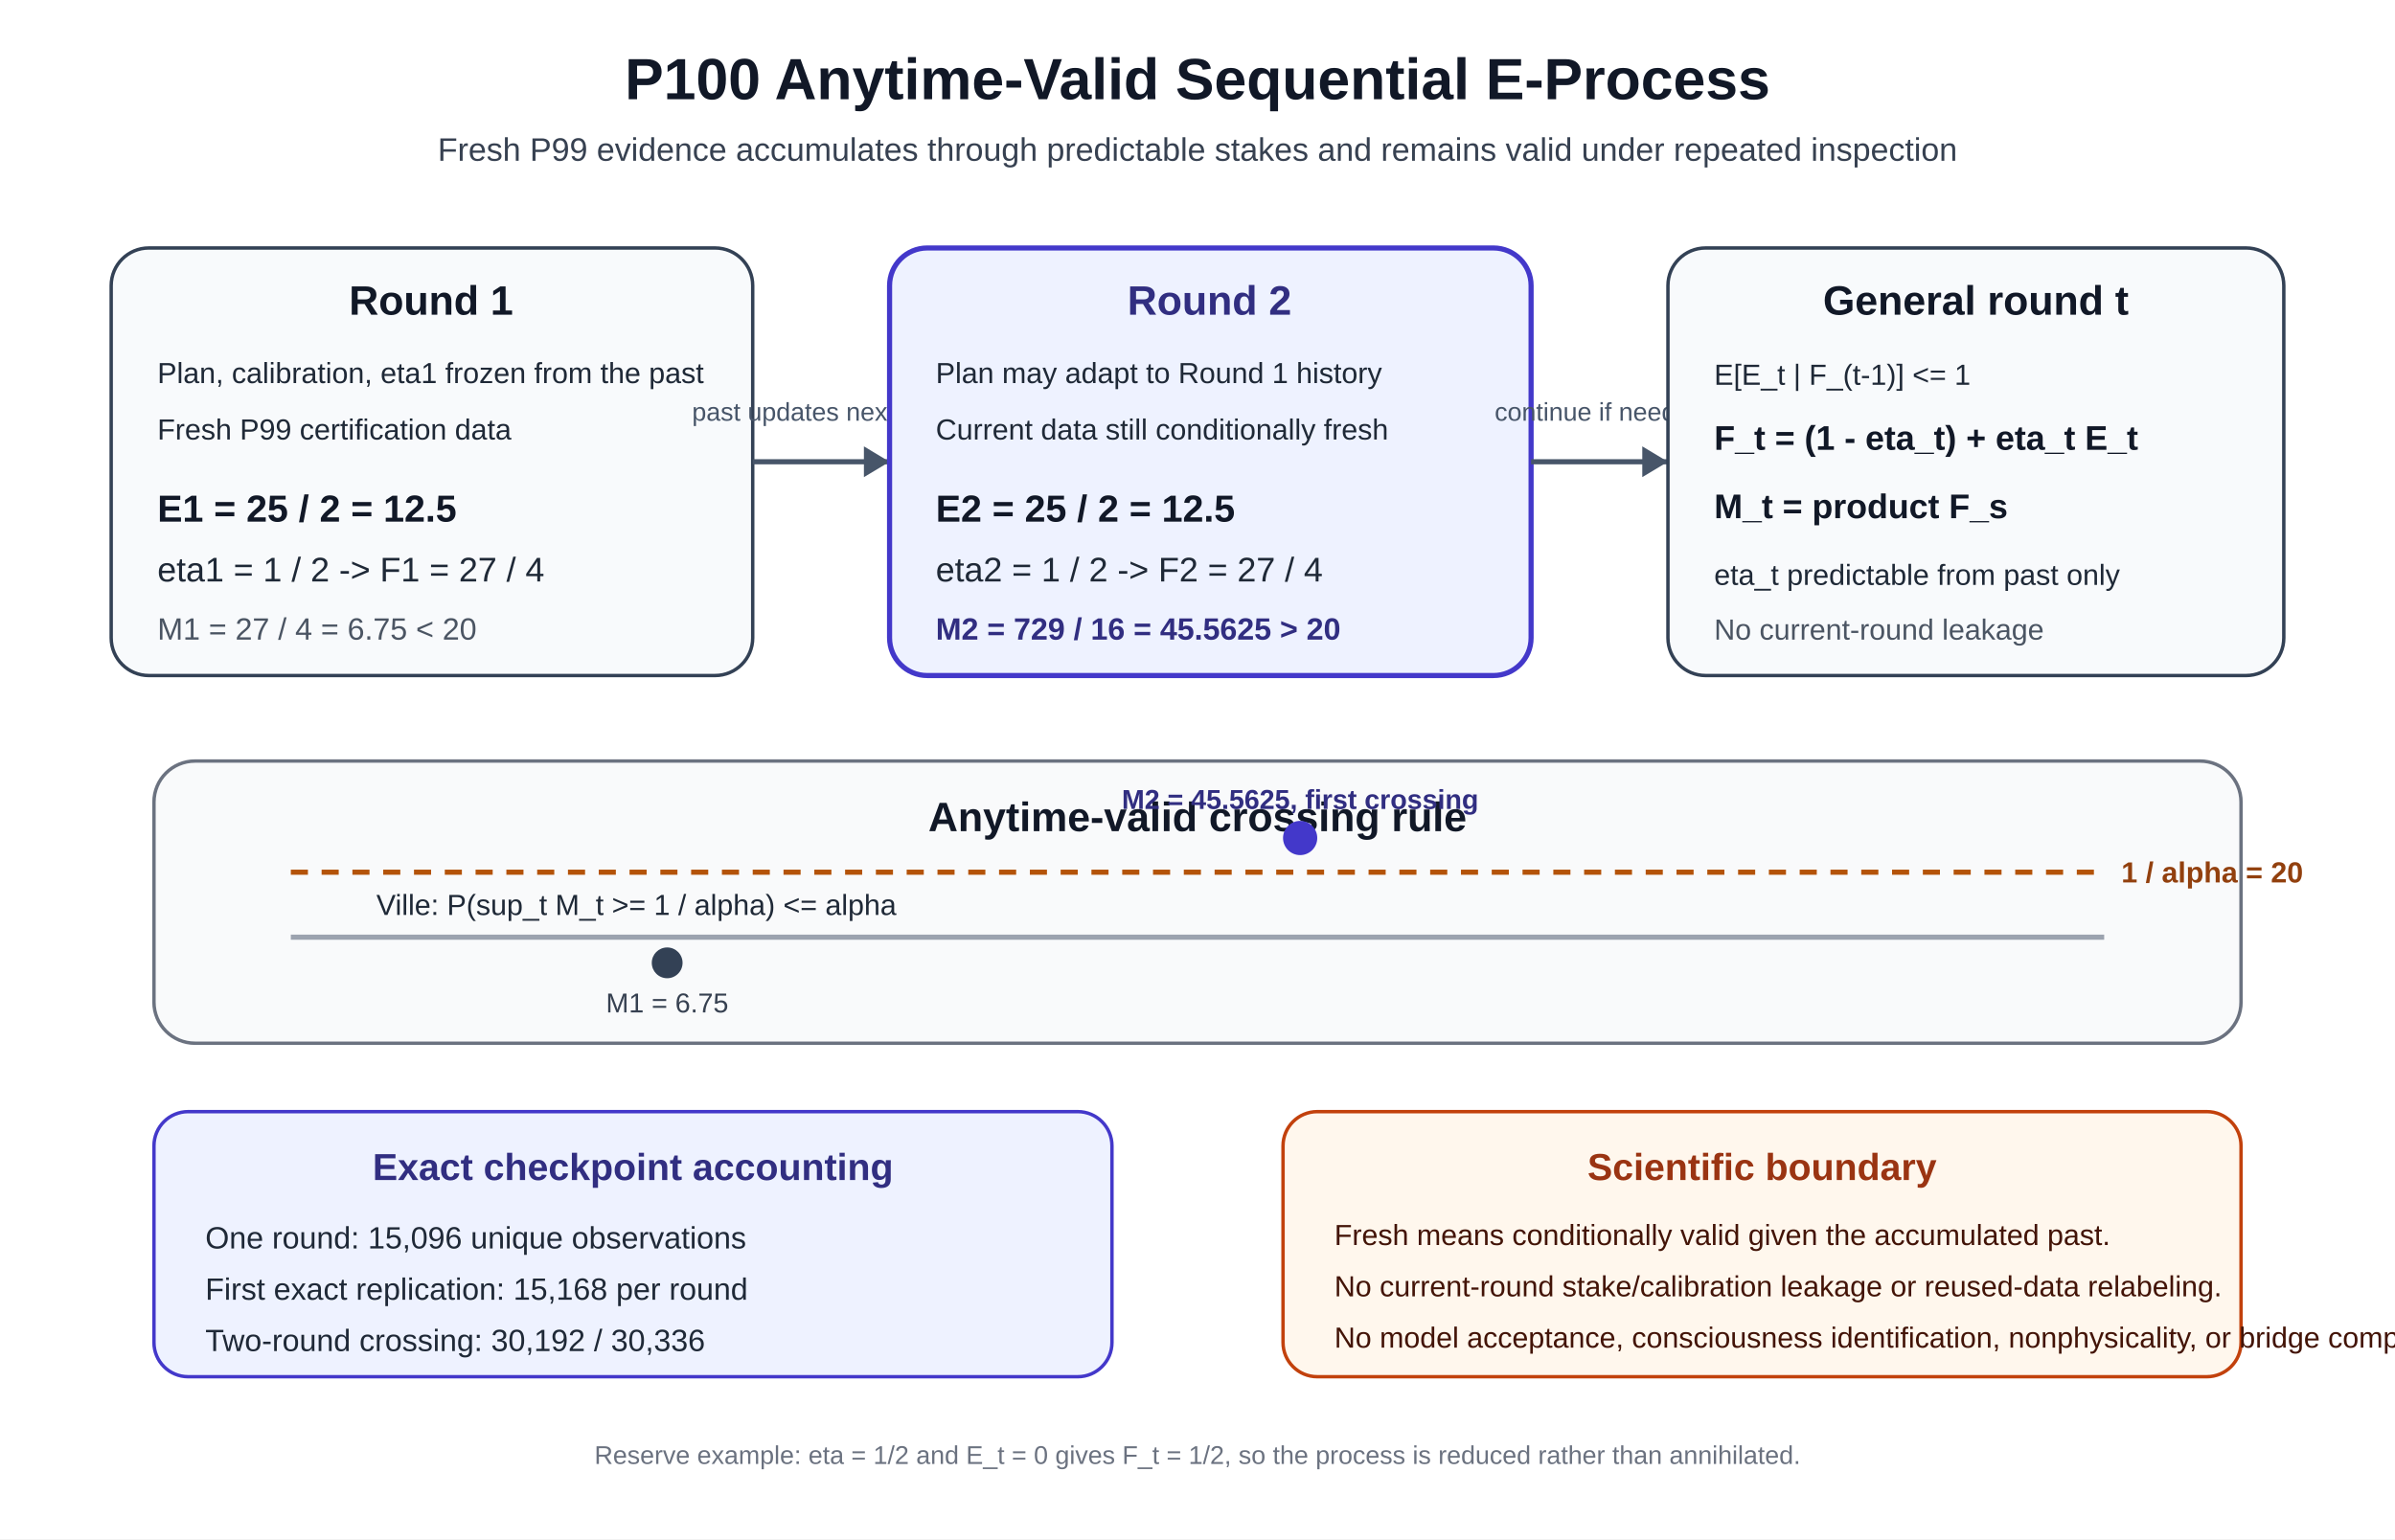
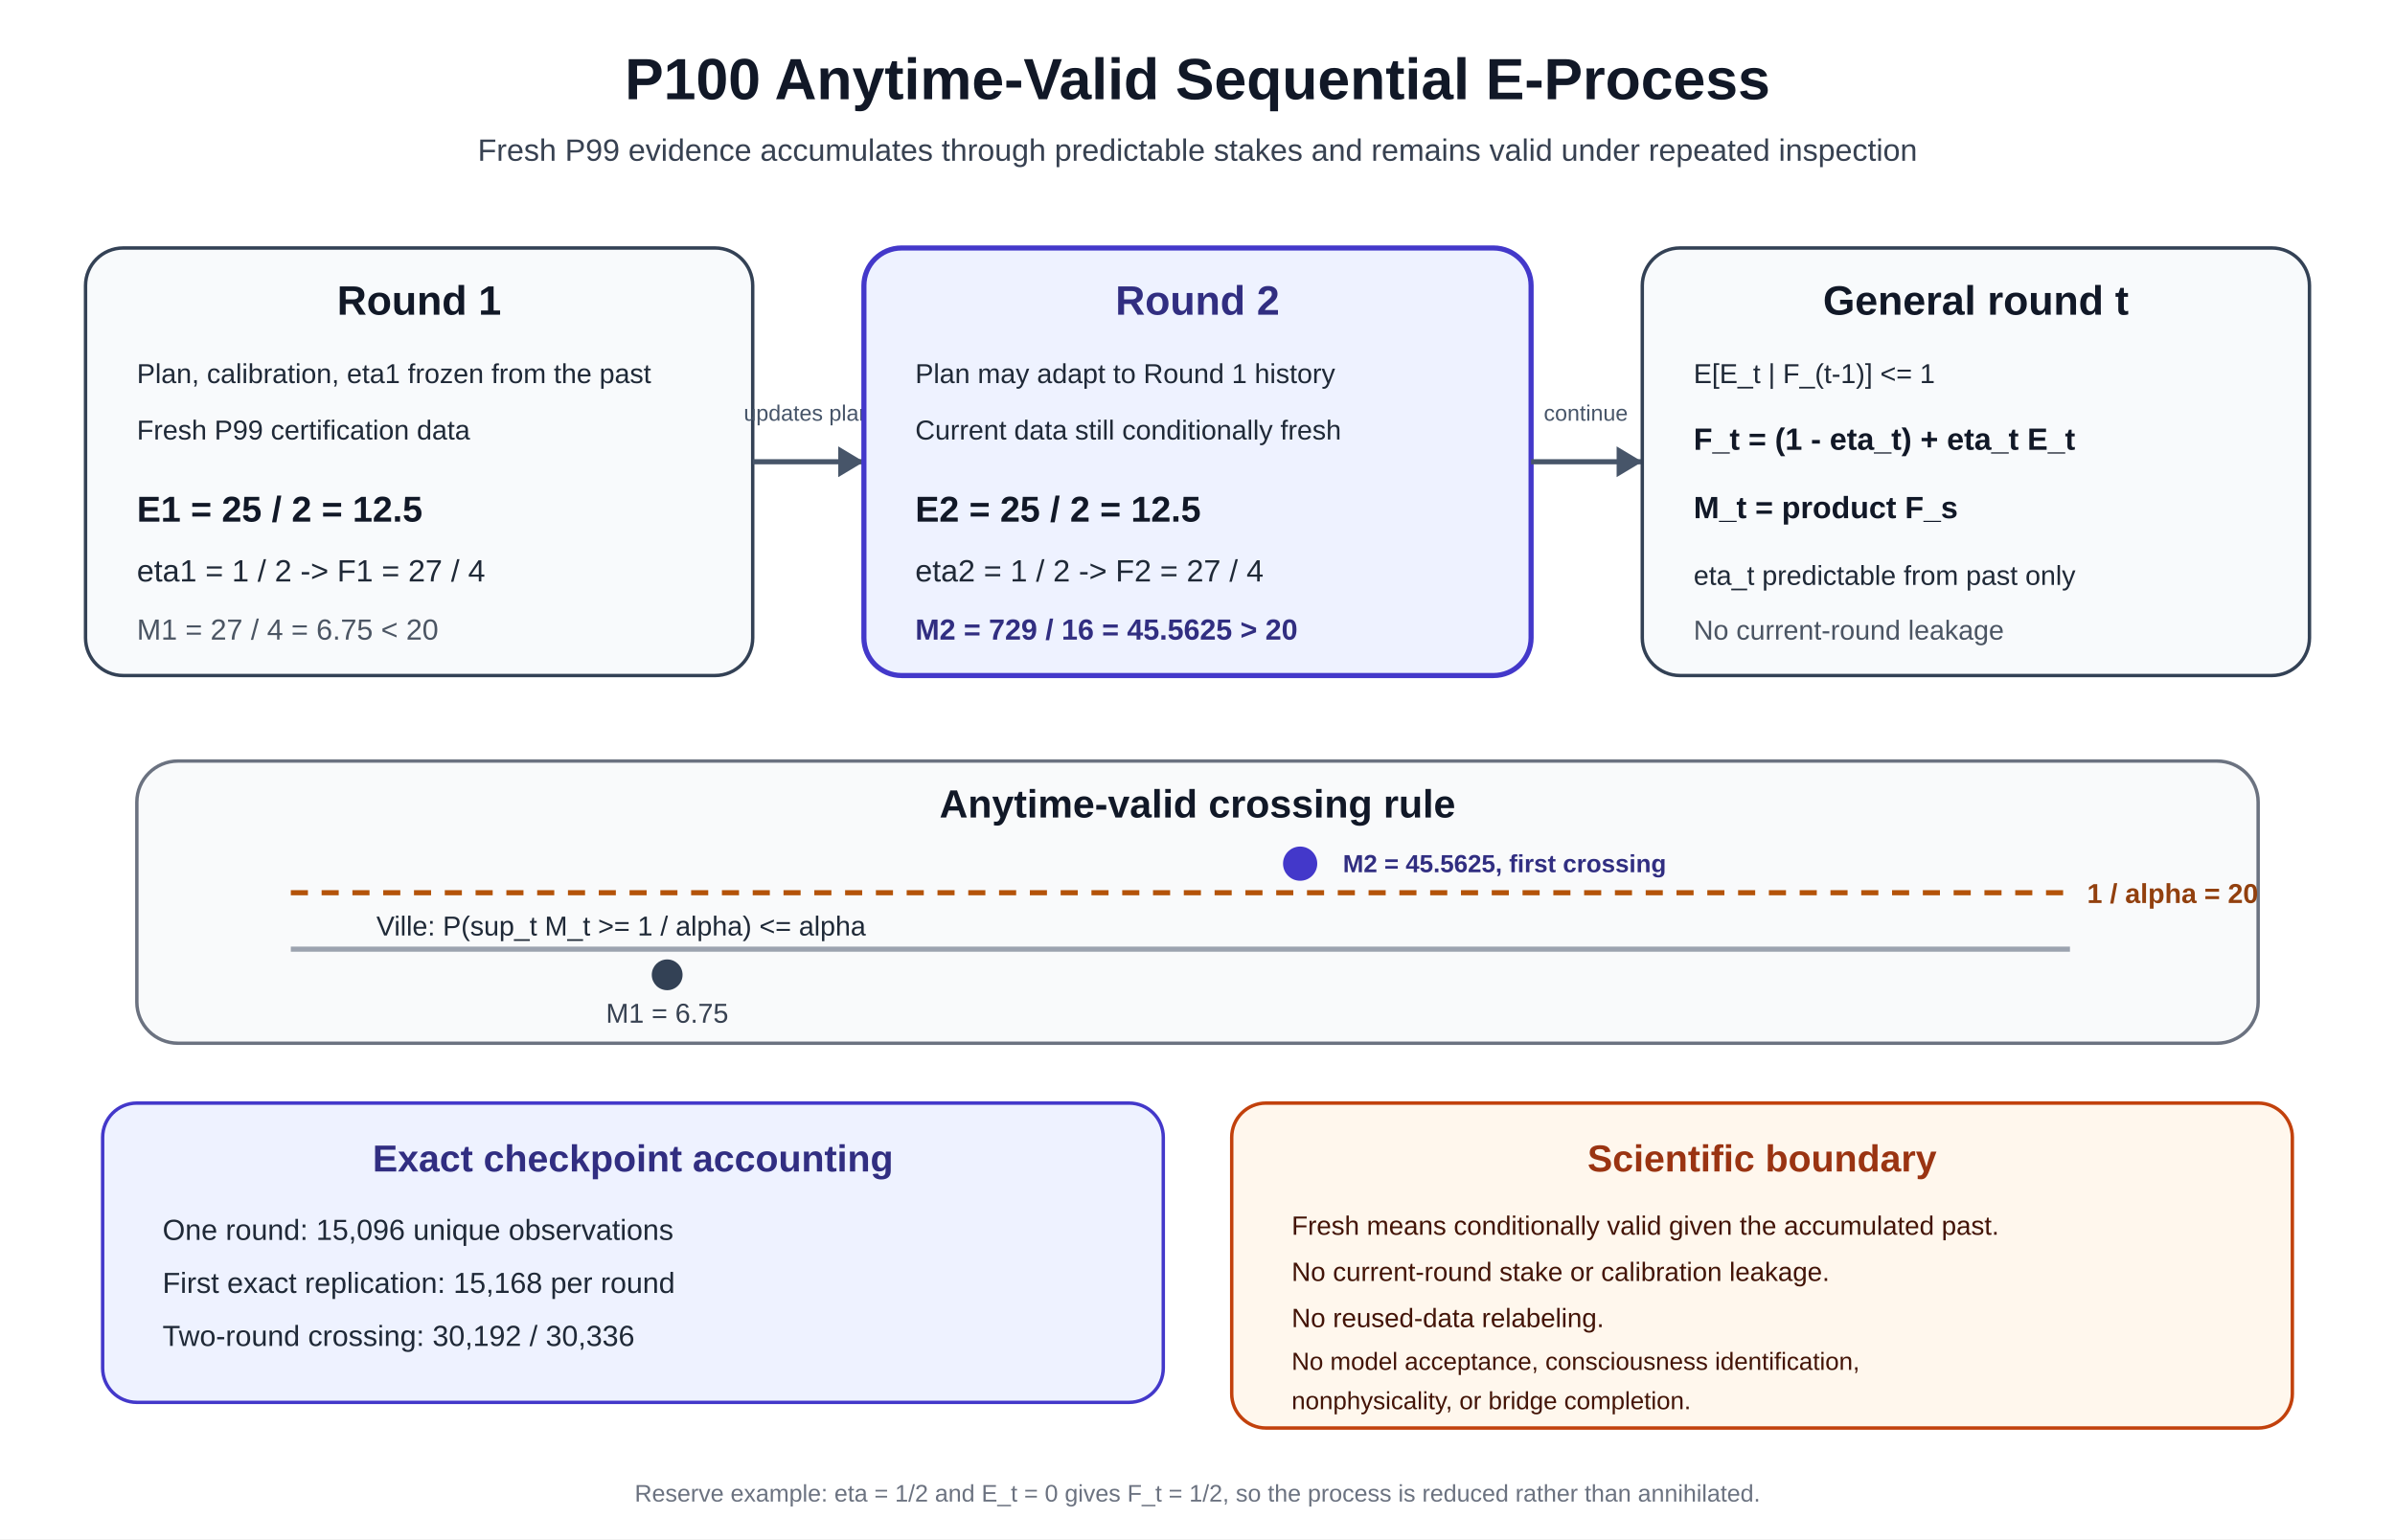
<svg xmlns="http://www.w3.org/2000/svg" width="1400" height="900" viewBox="0 0 1400 900" role="img" aria-labelledby="title desc">
  <rect width="1400" height="900" fill="#ffffff" />
  <text x="700" y="58" text-anchor="middle" font-family="Arial, Helvetica, sans-serif" font-size="34" font-weight="700" fill="#111827">P100 Anytime-Valid Sequential E-Process</text>
-   <text x="700" y="94" text-anchor="middle" font-family="Arial, Helvetica, sans-serif" font-size="19" fill="#374151">Fresh P99 evidence accumulates through predictable stakes and remains valid under repeated inspection</text>
-   <rect x="65" y="145" width="375" height="250" rx="22" fill="#f8fafc" stroke="#334155" stroke-width="2" />
-   <text x="252" y="184" text-anchor="middle" font-family="Arial, Helvetica, sans-serif" font-size="24" font-weight="700" fill="#111827">Round 1</text>
-   <text x="92" y="224" font-family="Arial, Helvetica, sans-serif" font-size="17" fill="#1f2937">Plan, calibration, eta1 frozen from the past</text>
-   <text x="92" y="257" font-family="Arial, Helvetica, sans-serif" font-size="17" fill="#1f2937">Fresh P99 certification data</text>
-   <text x="92" y="305" font-family="Arial, Helvetica, sans-serif" font-size="22" font-weight="700" fill="#111827">E1 = 25 / 2 = 12.5</text>
-   <text x="92" y="340" font-family="Arial, Helvetica, sans-serif" font-size="20" fill="#1f2937">eta1 = 1 / 2  -&gt;  F1 = 27 / 4</text>
-   <text x="92" y="374" font-family="Arial, Helvetica, sans-serif" font-size="18" fill="#4b5563">M1 = 27 / 4 = 6.75 &lt; 20</text>
-   <path d="M440 270 L520 270" fill="none" stroke="#475569" stroke-width="3" />
-   <polygon points="520,270 505,261 505,279" fill="#475569" />
-   <text x="480" y="246" text-anchor="middle" font-family="Arial, Helvetica, sans-serif" font-size="15" fill="#475569">past updates next plan</text>
-   <rect x="520" y="145" width="375" height="250" rx="22" fill="#eef2ff" stroke="#4338ca" stroke-width="3" />
-   <text x="707" y="184" text-anchor="middle" font-family="Arial, Helvetica, sans-serif" font-size="24" font-weight="700" fill="#312e81">Round 2</text>
-   <text x="547" y="224" font-family="Arial, Helvetica, sans-serif" font-size="17" fill="#1f2937">Plan may adapt to Round 1 history</text>
-   <text x="547" y="257" font-family="Arial, Helvetica, sans-serif" font-size="17" fill="#1f2937">Current data still conditionally fresh</text>
-   <text x="547" y="305" font-family="Arial, Helvetica, sans-serif" font-size="22" font-weight="700" fill="#111827">E2 = 25 / 2 = 12.5</text>
-   <text x="547" y="340" font-family="Arial, Helvetica, sans-serif" font-size="20" fill="#1f2937">eta2 = 1 / 2  -&gt;  F2 = 27 / 4</text>
-   <text x="547" y="374" font-family="Arial, Helvetica, sans-serif" font-size="18" font-weight="700" fill="#312e81">M2 = 729 / 16 = 45.5625 &gt; 20</text>
-   <path d="M895 270 L975 270" fill="none" stroke="#475569" stroke-width="3" />
-   <polygon points="975,270 960,261 960,279" fill="#475569" />
-   <text x="935" y="246" text-anchor="middle" font-family="Arial, Helvetica, sans-serif" font-size="15" fill="#475569">continue if needed</text>
-   <rect x="975" y="145" width="360" height="250" rx="22" fill="#f8fafc" stroke="#334155" stroke-width="2" />
+   <text x="700" y="94" text-anchor="middle" font-family="Arial, Helvetica, sans-serif" font-size="18" fill="#374151">Fresh P99 evidence accumulates through predictable stakes and remains valid under repeated inspection</text>
+   <rect x="50" y="145" width="390" height="250" rx="22" fill="#f8fafc" stroke="#334155" stroke-width="2" />
+   <text x="245" y="184" text-anchor="middle" font-family="Arial, Helvetica, sans-serif" font-size="24" font-weight="700" fill="#111827">Round 1</text>
+   <text x="80" y="224" font-family="Arial, Helvetica, sans-serif" font-size="16" fill="#1f2937">Plan, calibration, eta1 frozen from the past</text>
+   <text x="80" y="257" font-family="Arial, Helvetica, sans-serif" font-size="16" fill="#1f2937">Fresh P99 certification data</text>
+   <text x="80" y="305" font-family="Arial, Helvetica, sans-serif" font-size="21" font-weight="700" fill="#111827">E1 = 25 / 2 = 12.5</text>
+   <text x="80" y="340" font-family="Arial, Helvetica, sans-serif" font-size="18" fill="#1f2937">eta1 = 1 / 2  -&gt;  F1 = 27 / 4</text>
+   <text x="80" y="374" font-family="Arial, Helvetica, sans-serif" font-size="17" fill="#4b5563">M1 = 27 / 4 = 6.75 &lt; 20</text>
+   <path d="M440 270 L505 270" fill="none" stroke="#475569" stroke-width="3" />
+   <polygon points="505,270 490,261 490,279" fill="#475569" />
+   <text x="472" y="246" text-anchor="middle" font-family="Arial, Helvetica, sans-serif" font-size="13" fill="#475569">updates plan</text>
+   <rect x="505" y="145" width="390" height="250" rx="22" fill="#eef2ff" stroke="#4338ca" stroke-width="3" />
+   <text x="700" y="184" text-anchor="middle" font-family="Arial, Helvetica, sans-serif" font-size="24" font-weight="700" fill="#312e81">Round 2</text>
+   <text x="535" y="224" font-family="Arial, Helvetica, sans-serif" font-size="16" fill="#1f2937">Plan may adapt to Round 1 history</text>
+   <text x="535" y="257" font-family="Arial, Helvetica, sans-serif" font-size="16" fill="#1f2937">Current data still conditionally fresh</text>
+   <text x="535" y="305" font-family="Arial, Helvetica, sans-serif" font-size="21" font-weight="700" fill="#111827">E2 = 25 / 2 = 12.5</text>
+   <text x="535" y="340" font-family="Arial, Helvetica, sans-serif" font-size="18" fill="#1f2937">eta2 = 1 / 2  -&gt;  F2 = 27 / 4</text>
+   <text x="535" y="374" font-family="Arial, Helvetica, sans-serif" font-size="17" font-weight="700" fill="#312e81">M2 = 729 / 16 = 45.5625 &gt; 20</text>
+   <path d="M895 270 L960 270" fill="none" stroke="#475569" stroke-width="3" />
+   <polygon points="960,270 945,261 945,279" fill="#475569" />
+   <text x="927" y="246" text-anchor="middle" font-family="Arial, Helvetica, sans-serif" font-size="13" fill="#475569">continue</text>
+   <rect x="960" y="145" width="390" height="250" rx="22" fill="#f8fafc" stroke="#334155" stroke-width="2" />
  <text x="1155" y="184" text-anchor="middle" font-family="Arial, Helvetica, sans-serif" font-size="24" font-weight="700" fill="#111827">General round t</text>
-   <text x="1002" y="225" font-family="Arial, Helvetica, sans-serif" font-size="17" fill="#1f2937">E[E_t | F_(t-1)] &lt;= 1</text>
-   <text x="1002" y="263" font-family="Arial, Helvetica, sans-serif" font-size="20" font-weight="700" fill="#111827">F_t = (1 - eta_t) + eta_t E_t</text>
-   <text x="1002" y="303" font-family="Arial, Helvetica, sans-serif" font-size="20" font-weight="700" fill="#111827">M_t = product F_s</text>
-   <text x="1002" y="342" font-family="Arial, Helvetica, sans-serif" font-size="17" fill="#1f2937">eta_t predictable from past only</text>
-   <text x="1002" y="374" font-family="Arial, Helvetica, sans-serif" font-size="17" fill="#4b5563">No current-round leakage</text>
-   <rect x="90" y="445" width="1220" height="165" rx="24" fill="#f9fafb" stroke="#6b7280" stroke-width="2" />
-   <text x="700" y="486" text-anchor="middle" font-family="Arial, Helvetica, sans-serif" font-size="24" font-weight="700" fill="#111827">Anytime-valid crossing rule</text>
-   <line x1="170" y1="548" x2="1230" y2="548" stroke="#9ca3af" stroke-width="3" />
-   <line x1="170" y1="510" x2="1230" y2="510" stroke="#b45309" stroke-width="3" stroke-dasharray="10 8" />
-   <text x="1240" y="516" font-family="Arial, Helvetica, sans-serif" font-size="17" font-weight="700" fill="#92400e">1 / alpha = 20</text>
-   <circle cx="390" cy="563" r="9" fill="#334155" />
-   <text x="390" y="592" text-anchor="middle" font-family="Arial, Helvetica, sans-serif" font-size="16" fill="#374151">M1 = 6.75</text>
-   <circle cx="760" cy="490" r="10" fill="#4338ca" />
-   <text x="760" y="473" text-anchor="middle" font-family="Arial, Helvetica, sans-serif" font-size="16" font-weight="700" fill="#312e81">M2 = 45.5625, first crossing</text>
-   <text x="220" y="535" font-family="Arial, Helvetica, sans-serif" font-size="17" fill="#1f2937">Ville: P(sup_t M_t &gt;= 1 / alpha) &lt;= alpha</text>
-   <rect x="90" y="650" width="560" height="155" rx="20" fill="#eef2ff" stroke="#4338ca" stroke-width="2" />
-   <text x="370" y="690" text-anchor="middle" font-family="Arial, Helvetica, sans-serif" font-size="22" font-weight="700" fill="#312e81">Exact checkpoint accounting</text>
-   <text x="120" y="730" font-family="Arial, Helvetica, sans-serif" font-size="18" fill="#1f2937">One round: 15,096 unique observations</text>
-   <text x="120" y="760" font-family="Arial, Helvetica, sans-serif" font-size="18" fill="#1f2937">First exact replication: 15,168 per round</text>
-   <text x="120" y="790" font-family="Arial, Helvetica, sans-serif" font-size="18" fill="#1f2937">Two-round crossing: 30,192 / 30,336</text>
-   <rect x="750" y="650" width="560" height="155" rx="20" fill="#fff7ed" stroke="#c2410c" stroke-width="2" />
-   <text x="1030" y="690" text-anchor="middle" font-family="Arial, Helvetica, sans-serif" font-size="22" font-weight="700" fill="#9a3412">Scientific boundary</text>
-   <text x="780" y="728" font-family="Arial, Helvetica, sans-serif" font-size="17" fill="#431407">Fresh means conditionally valid given the accumulated past.</text>
-   <text x="780" y="758" font-family="Arial, Helvetica, sans-serif" font-size="17" fill="#431407">No current-round stake/calibration leakage or reused-data relabeling.</text>
-   <text x="780" y="788" font-family="Arial, Helvetica, sans-serif" font-size="17" fill="#431407">No model acceptance, consciousness identification, nonphysicality, or bridge completion.</text>
-   <text x="700" y="856" text-anchor="middle" font-family="Arial, Helvetica, sans-serif" font-size="15" fill="#6b7280">Reserve example: eta = 1/2 and E_t = 0 gives F_t = 1/2, so the process is reduced rather than annihilated.</text>
+   <text x="990" y="224" font-family="Arial, Helvetica, sans-serif" font-size="16" fill="#1f2937">E[E_t | F_(t-1)] &lt;= 1</text>
+   <text x="990" y="263" font-family="Arial, Helvetica, sans-serif" font-size="18" font-weight="700" fill="#111827">F_t = (1 - eta_t) + eta_t E_t</text>
+   <text x="990" y="303" font-family="Arial, Helvetica, sans-serif" font-size="18" font-weight="700" fill="#111827">M_t = product F_s</text>
+   <text x="990" y="342" font-family="Arial, Helvetica, sans-serif" font-size="16" fill="#1f2937">eta_t predictable from past only</text>
+   <text x="990" y="374" font-family="Arial, Helvetica, sans-serif" font-size="16" fill="#4b5563">No current-round leakage</text>
+   <rect x="80" y="445" width="1240" height="165" rx="24" fill="#f9fafb" stroke="#6b7280" stroke-width="2" />
+   <text x="700" y="478" text-anchor="middle" font-family="Arial, Helvetica, sans-serif" font-size="23" font-weight="700" fill="#111827">Anytime-valid crossing rule</text>
+   <line x1="170" y1="555" x2="1210" y2="555" stroke="#9ca3af" stroke-width="3" />
+   <line x1="170" y1="522" x2="1210" y2="522" stroke="#b45309" stroke-width="3" stroke-dasharray="10 8" />
+   <text x="1220" y="528" font-family="Arial, Helvetica, sans-serif" font-size="16" font-weight="700" fill="#92400e">1 / alpha = 20</text>
+   <circle cx="390" cy="570" r="9" fill="#334155" />
+   <text x="390" y="598" text-anchor="middle" font-family="Arial, Helvetica, sans-serif" font-size="16" fill="#374151">M1 = 6.75</text>
+   <circle cx="760" cy="505" r="10" fill="#4338ca" />
+   <text x="785" y="510" font-family="Arial, Helvetica, sans-serif" font-size="14.5" font-weight="700" fill="#312e81">M2 = 45.5625, first crossing</text>
+   <text x="220" y="547" font-family="Arial, Helvetica, sans-serif" font-size="16" fill="#1f2937">Ville: P(sup_t M_t &gt;= 1 / alpha) &lt;= alpha</text>
+   <rect x="60" y="645" width="620" height="175" rx="20" fill="#eef2ff" stroke="#4338ca" stroke-width="2" />
+   <text x="370" y="685" text-anchor="middle" font-family="Arial, Helvetica, sans-serif" font-size="22" font-weight="700" fill="#312e81">Exact checkpoint accounting</text>
+   <text x="95" y="725" font-family="Arial, Helvetica, sans-serif" font-size="17" fill="#1f2937">One round: 15,096 unique observations</text>
+   <text x="95" y="756" font-family="Arial, Helvetica, sans-serif" font-size="17" fill="#1f2937">First exact replication: 15,168 per round</text>
+   <text x="95" y="787" font-family="Arial, Helvetica, sans-serif" font-size="17" fill="#1f2937">Two-round crossing: 30,192 / 30,336</text>
+   <rect x="720" y="645" width="620" height="190" rx="20" fill="#fff7ed" stroke="#c2410c" stroke-width="2" />
+   <text x="1030" y="685" text-anchor="middle" font-family="Arial, Helvetica, sans-serif" font-size="22" font-weight="700" fill="#9a3412">Scientific boundary</text>
+   <text x="755" y="722" font-family="Arial, Helvetica, sans-serif" font-size="15.5" fill="#431407">Fresh means conditionally valid given the accumulated past.</text>
+   <text x="755" y="749" font-family="Arial, Helvetica, sans-serif" font-size="15.5" fill="#431407">No current-round stake or calibration leakage.</text>
+   <text x="755" y="776" font-family="Arial, Helvetica, sans-serif" font-size="15.5" fill="#431407">No reused-data relabeling.</text>
+   <text x="755" y="801" font-family="Arial, Helvetica, sans-serif" font-size="14.5" fill="#431407">No model acceptance, consciousness identification,</text>
+   <text x="755" y="824" font-family="Arial, Helvetica, sans-serif" font-size="14.5" fill="#431407">nonphysicality, or bridge completion.</text>
+   <text x="700" y="878" text-anchor="middle" font-family="Arial, Helvetica, sans-serif" font-size="14" fill="#6b7280">Reserve example: eta = 1/2 and E_t = 0 gives F_t = 1/2, so the process is reduced rather than annihilated.</text>
</svg>
